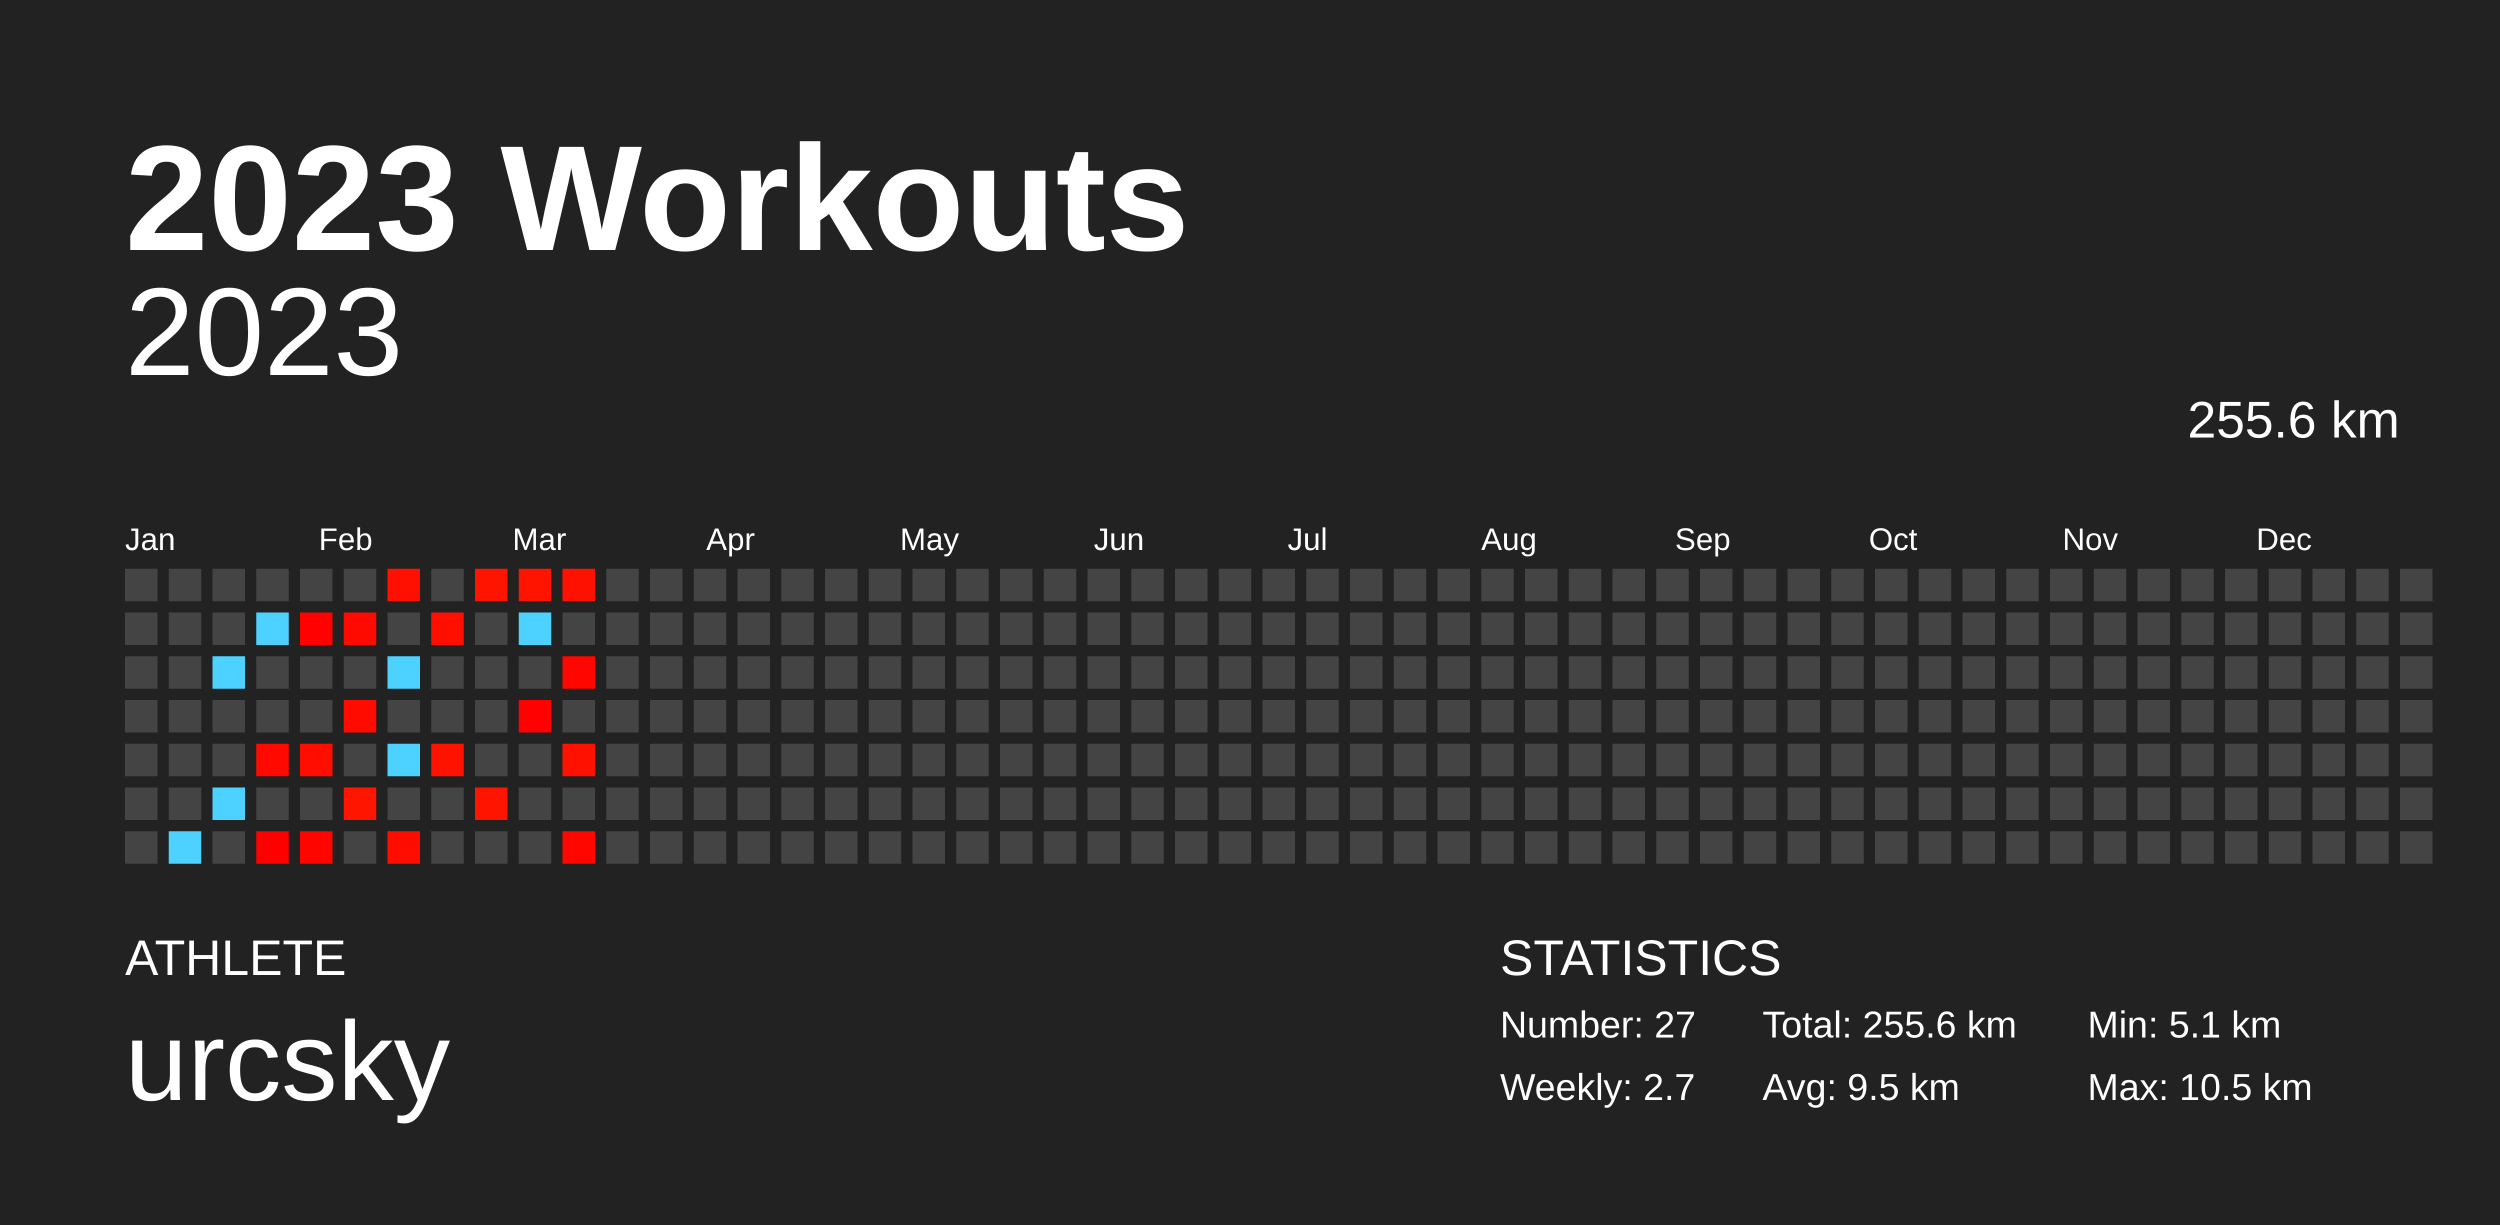
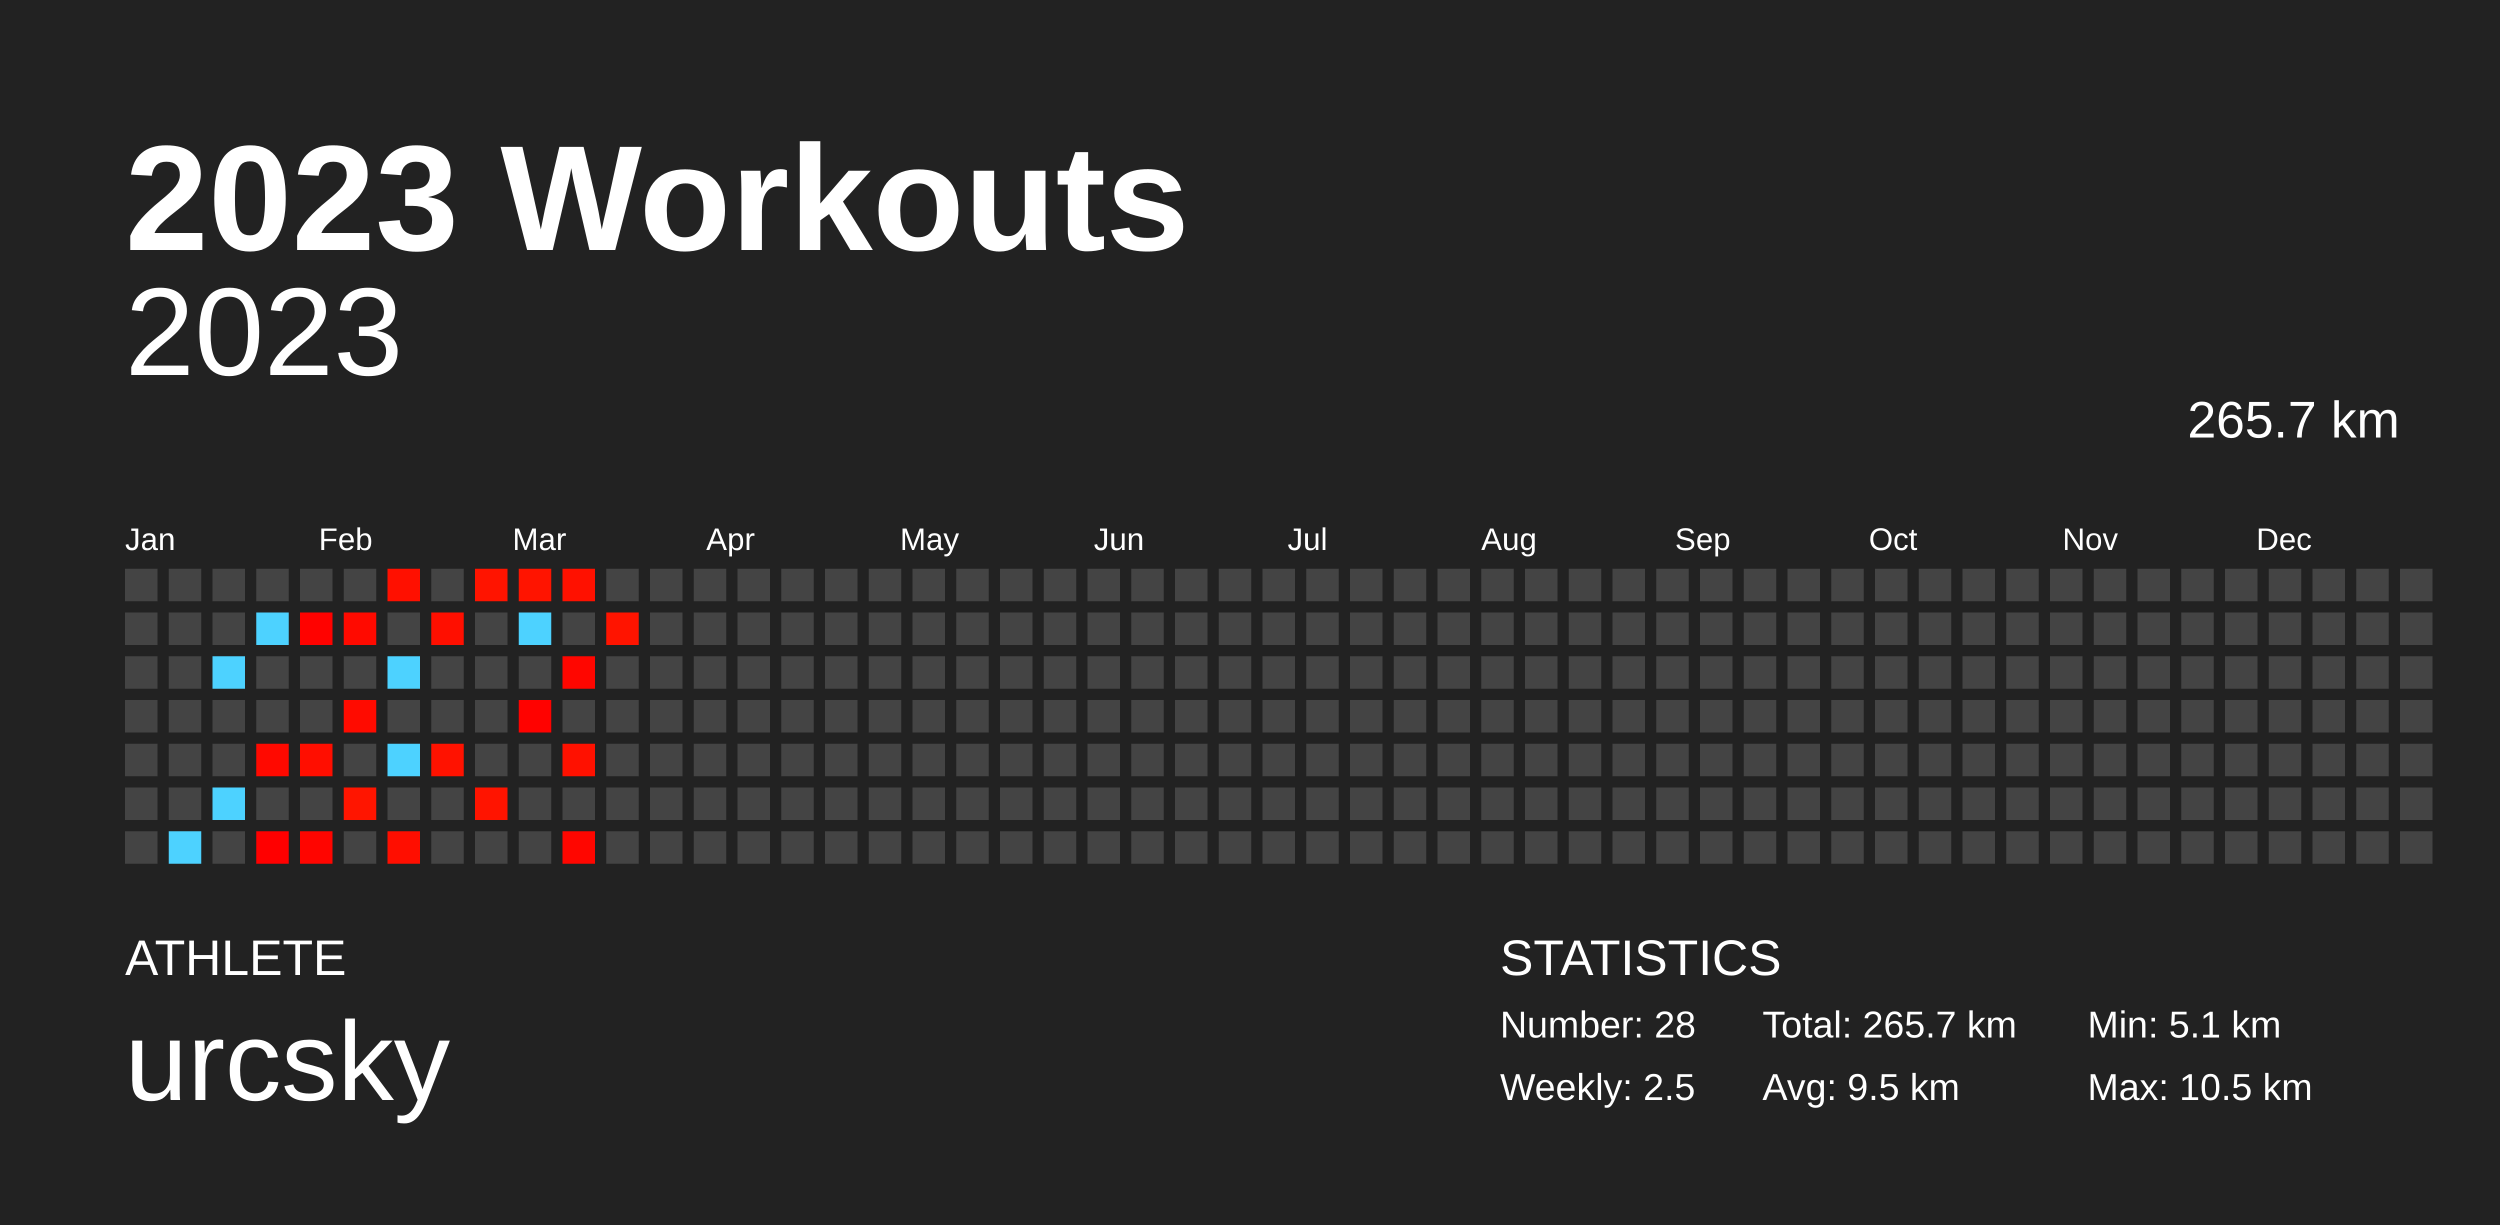
<svg xmlns="http://www.w3.org/2000/svg" baseProfile="full" height="98mm" version="1.1" viewBox="0,0,200,98" width="200mm">
  <defs />
  <rect fill="#222222" height="98" width="200" x="0" y="0" />
  <text fill="#FFFFFF" style="font-size:12px; font-family:Arial; font-weight:bold;" x="10" y="20">2023 Workouts</text>
  <text fill="#FFFFFF" style="font-size:4px; font-family:Arial" x="10" y="78">ATHLETE</text>
  <text fill="#FFFFFF" style="font-size:9px; font-family:Arial" x="10" y="88">urcsky</text>
  <text fill="#FFFFFF" style="font-size:4px; font-family:Arial" x="120" y="78">STATISTICS</text>
-   <text fill="#FFFFFF" style="font-size:3px; font-family:Arial" x="120" y="83">Number: 27</text>
-   <text fill="#FFFFFF" style="font-size:3px; font-family:Arial" x="120" y="88">Weekly: 2.7</text>
-   <text fill="#FFFFFF" style="font-size:3px; font-family:Arial" x="141" y="83">Total: 255.6 km</text>
+   <text fill="#FFFFFF" style="font-size:3px; font-family:Arial" x="120" y="83">Number: 28</text>
+   <text fill="#FFFFFF" style="font-size:3px; font-family:Arial" x="120" y="88">Weekly: 2.5</text>
+   <text fill="#FFFFFF" style="font-size:3px; font-family:Arial" x="141" y="83">Total: 265.7 km</text>
  <text fill="#FFFFFF" style="font-size:3px; font-family:Arial" x="141" y="88">Avg: 9.5 km</text>
  <text fill="#FFFFFF" style="font-size:3px; font-family:Arial" x="167" y="83">Min: 5.1 km</text>
  <text fill="#FFFFFF" style="font-size:3px; font-family:Arial" x="167" y="88">Max: 10.5 km</text>
  <text alignment-baseline="hanging" fill="#FFFFFF" style="font-size:10.0px; font-family:Arial;" x="10" y="30">2023</text>
-   <text alignment-baseline="hanging" fill="#FFFFFF" style="font-size:4.125px; font-family:Arial;" x="175" y="35">255.6 km</text>
+   <text alignment-baseline="hanging" fill="#FFFFFF" style="font-size:4.125px; font-family:Arial;" x="175" y="35">265.7 km</text>
  <text fill="#FFFFFF" style="font-size:2.5px; font-family:Arial" x="10.0" y="44">Jan</text>
  <text fill="#FFFFFF" style="font-size:2.5px; font-family:Arial" x="25.5" y="44">Feb</text>
  <text fill="#FFFFFF" style="font-size:2.5px; font-family:Arial" x="41.0" y="44">Mar</text>
  <text fill="#FFFFFF" style="font-size:2.5px; font-family:Arial" x="56.5" y="44">Apr</text>
  <text fill="#FFFFFF" style="font-size:2.5px; font-family:Arial" x="72.0" y="44">May</text>
  <text fill="#FFFFFF" style="font-size:2.5px; font-family:Arial" x="87.5" y="44">Jun</text>
  <text fill="#FFFFFF" style="font-size:2.5px; font-family:Arial" x="103.0" y="44">Jul</text>
  <text fill="#FFFFFF" style="font-size:2.5px; font-family:Arial" x="118.5" y="44">Aug</text>
  <text fill="#FFFFFF" style="font-size:2.5px; font-family:Arial" x="134.0" y="44">Sep</text>
  <text fill="#FFFFFF" style="font-size:2.5px; font-family:Arial" x="149.5" y="44">Oct</text>
  <text fill="#FFFFFF" style="font-size:2.5px; font-family:Arial" x="165.0" y="44">Nov</text>
  <text fill="#FFFFFF" style="font-size:2.5px; font-family:Arial" x="180.5" y="44">Dec</text>
  <rect fill="#444444" height="2.6" width="2.6" x="10.0" y="45.5" />
  <rect fill="#444444" height="2.6" width="2.6" x="10.0" y="49.0" />
  <rect fill="#444444" height="2.6" width="2.6" x="10.0" y="52.5" />
  <rect fill="#444444" height="2.6" width="2.6" x="10.0" y="56.0" />
  <rect fill="#444444" height="2.6" width="2.6" x="10.0" y="59.5" />
  <rect fill="#444444" height="2.6" width="2.6" x="10.0" y="63.0" />
  <rect fill="#444444" height="2.6" width="2.6" x="10.0" y="66.5" />
  <rect fill="#444444" height="2.6" width="2.6" x="13.5" y="45.5" />
  <rect fill="#444444" height="2.6" width="2.6" x="13.5" y="49.0" />
  <rect fill="#444444" height="2.6" width="2.6" x="13.5" y="52.5" />
  <rect fill="#444444" height="2.6" width="2.6" x="13.5" y="56.0" />
  <rect fill="#444444" height="2.6" width="2.6" x="13.5" y="59.5" />
  <rect fill="#444444" height="2.6" width="2.6" x="13.5" y="63.0" />
  <rect fill="#4dd2ff" height="2.6" width="2.6" x="13.5" y="66.5" />
  <rect fill="#444444" height="2.6" width="2.6" x="17.0" y="45.5" />
  <rect fill="#444444" height="2.6" width="2.6" x="17.0" y="49.0" />
  <rect fill="#4dd2ff" height="2.6" width="2.6" x="17.0" y="52.5" />
  <rect fill="#444444" height="2.6" width="2.6" x="17.0" y="56.0" />
  <rect fill="#444444" height="2.6" width="2.6" x="17.0" y="59.5" />
  <rect fill="#4dd2ff" height="2.6" width="2.6" x="17.0" y="63.0" />
  <rect fill="#444444" height="2.6" width="2.6" x="17.0" y="66.5" />
  <rect fill="#444444" height="2.6" width="2.6" x="20.5" y="45.5" />
  <rect fill="#4dd2ff" height="2.6" width="2.6" x="20.5" y="49.0" />
  <rect fill="#444444" height="2.6" width="2.6" x="20.5" y="52.5" />
  <rect fill="#444444" height="2.6" width="2.6" x="20.5" y="56.0" />
  <rect fill="#ff0900" height="2.6" width="2.6" x="20.5" y="59.5" />
  <rect fill="#444444" height="2.6" width="2.6" x="20.5" y="63.0" />
  <rect fill="#ff0000" height="2.6" width="2.6" x="20.5" y="66.5" />
  <rect fill="#444444" height="2.6" width="2.6" x="24.0" y="45.5" />
  <rect fill="#ff0200" height="2.6" width="2.6" x="24.0" y="49.0" />
  <rect fill="#444444" height="2.6" width="2.6" x="24.0" y="52.5" />
  <rect fill="#444444" height="2.6" width="2.6" x="24.0" y="56.0" />
  <rect fill="#ff0e00" height="2.6" width="2.6" x="24.0" y="59.5" />
  <rect fill="#444444" height="2.6" width="2.6" x="24.0" y="63.0" />
  <rect fill="#ff0500" height="2.6" width="2.6" x="24.0" y="66.5" />
  <rect fill="#444444" height="2.6" width="2.6" x="27.5" y="45.5" />
  <rect fill="#ff0a00" height="2.6" width="2.6" x="27.5" y="49.0" />
  <rect fill="#444444" height="2.6" width="2.6" x="27.5" y="52.5" />
  <rect fill="#ff0b00" height="2.6" width="2.6" x="27.5" y="56.0" />
  <rect fill="#444444" height="2.6" width="2.6" x="27.5" y="59.5" />
  <rect fill="#ff1500" height="2.6" width="2.6" x="27.5" y="63.0" />
  <rect fill="#444444" height="2.6" width="2.6" x="27.5" y="66.5" />
  <rect fill="#ff1000" height="2.6" width="2.6" x="31.0" y="45.5" />
  <rect fill="#444444" height="2.6" width="2.6" x="31.0" y="49.0" />
  <rect fill="#4dd2ff" height="2.6" width="2.6" x="31.0" y="52.5" />
  <rect fill="#444444" height="2.6" width="2.6" x="31.0" y="56.0" />
  <rect fill="#4dd2ff" height="2.6" width="2.6" x="31.0" y="59.5" />
  <rect fill="#444444" height="2.6" width="2.6" x="31.0" y="63.0" />
  <rect fill="#ff0e00" height="2.6" width="2.6" x="31.0" y="66.5" />
  <rect fill="#444444" height="2.6" width="2.6" x="34.5" y="45.5" />
  <rect fill="#ff0f00" height="2.6" width="2.6" x="34.5" y="49.0" />
  <rect fill="#444444" height="2.6" width="2.6" x="34.5" y="52.5" />
  <rect fill="#444444" height="2.6" width="2.6" x="34.5" y="56.0" />
  <rect fill="#ff1200" height="2.6" width="2.6" x="34.5" y="59.5" />
  <rect fill="#444444" height="2.6" width="2.6" x="34.5" y="63.0" />
  <rect fill="#444444" height="2.6" width="2.6" x="34.5" y="66.5" />
  <rect fill="#ff1400" height="2.6" width="2.6" x="38.0" y="45.5" />
  <rect fill="#444444" height="2.6" width="2.6" x="38.0" y="49.0" />
  <rect fill="#444444" height="2.6" width="2.6" x="38.0" y="52.5" />
  <rect fill="#444444" height="2.6" width="2.6" x="38.0" y="56.0" />
  <rect fill="#444444" height="2.6" width="2.6" x="38.0" y="59.5" />
  <rect fill="#ff1400" height="2.6" width="2.6" x="38.0" y="63.0" />
  <rect fill="#444444" height="2.6" width="2.6" x="38.0" y="66.5" />
  <rect fill="#ff1400" height="2.6" width="2.6" x="41.5" y="45.5" />
  <rect fill="#4dd2ff" height="2.6" width="2.6" x="41.5" y="49.0" />
  <rect fill="#444444" height="2.6" width="2.6" x="41.5" y="52.5" />
  <rect fill="#ff0200" height="2.6" width="2.6" x="41.5" y="56.0" />
  <rect fill="#444444" height="2.6" width="2.6" x="41.5" y="59.5" />
  <rect fill="#444444" height="2.6" width="2.6" x="41.5" y="63.0" />
  <rect fill="#444444" height="2.6" width="2.6" x="41.5" y="66.5" />
  <rect fill="#ff1100" height="2.6" width="2.6" x="45.0" y="45.5" />
  <rect fill="#444444" height="2.6" width="2.6" x="45.0" y="49.0" />
  <rect fill="#ff0600" height="2.6" width="2.6" x="45.0" y="52.5" />
  <rect fill="#444444" height="2.6" width="2.6" x="45.0" y="56.0" />
  <rect fill="#ff1100" height="2.6" width="2.6" x="45.0" y="59.5" />
  <rect fill="#444444" height="2.6" width="2.6" x="45.0" y="63.0" />
  <rect fill="#ff0600" height="2.6" width="2.6" x="45.0" y="66.5" />
  <rect fill="#444444" height="2.6" width="2.6" x="48.5" y="45.5" />
-   <rect fill="#444444" height="2.6" width="2.6" x="48.5" y="49.0" />
+   <rect fill="#ff1400" height="2.6" width="2.6" x="48.5" y="49.0" />
  <rect fill="#444444" height="2.6" width="2.6" x="48.5" y="52.5" />
  <rect fill="#444444" height="2.6" width="2.6" x="48.5" y="56.0" />
  <rect fill="#444444" height="2.6" width="2.6" x="48.5" y="59.5" />
  <rect fill="#444444" height="2.6" width="2.6" x="48.5" y="63.0" />
  <rect fill="#444444" height="2.6" width="2.6" x="48.5" y="66.5" />
  <rect fill="#444444" height="2.6" width="2.6" x="52.0" y="45.5" />
  <rect fill="#444444" height="2.6" width="2.6" x="52.0" y="49.0" />
  <rect fill="#444444" height="2.6" width="2.6" x="52.0" y="52.5" />
  <rect fill="#444444" height="2.6" width="2.6" x="52.0" y="56.0" />
  <rect fill="#444444" height="2.6" width="2.6" x="52.0" y="59.5" />
  <rect fill="#444444" height="2.6" width="2.6" x="52.0" y="63.0" />
  <rect fill="#444444" height="2.6" width="2.6" x="52.0" y="66.5" />
  <rect fill="#444444" height="2.6" width="2.6" x="55.5" y="45.5" />
  <rect fill="#444444" height="2.6" width="2.6" x="55.5" y="49.0" />
  <rect fill="#444444" height="2.6" width="2.6" x="55.5" y="52.5" />
  <rect fill="#444444" height="2.6" width="2.6" x="55.5" y="56.0" />
  <rect fill="#444444" height="2.6" width="2.6" x="55.5" y="59.5" />
  <rect fill="#444444" height="2.6" width="2.6" x="55.5" y="63.0" />
  <rect fill="#444444" height="2.6" width="2.6" x="55.5" y="66.5" />
  <rect fill="#444444" height="2.6" width="2.6" x="59.0" y="45.5" />
  <rect fill="#444444" height="2.6" width="2.6" x="59.0" y="49.0" />
  <rect fill="#444444" height="2.6" width="2.6" x="59.0" y="52.5" />
  <rect fill="#444444" height="2.6" width="2.6" x="59.0" y="56.0" />
  <rect fill="#444444" height="2.6" width="2.6" x="59.0" y="59.5" />
  <rect fill="#444444" height="2.6" width="2.6" x="59.0" y="63.0" />
  <rect fill="#444444" height="2.6" width="2.6" x="59.0" y="66.5" />
  <rect fill="#444444" height="2.6" width="2.6" x="62.5" y="45.5" />
  <rect fill="#444444" height="2.6" width="2.6" x="62.5" y="49.0" />
  <rect fill="#444444" height="2.6" width="2.6" x="62.5" y="52.5" />
  <rect fill="#444444" height="2.6" width="2.6" x="62.5" y="56.0" />
  <rect fill="#444444" height="2.6" width="2.6" x="62.5" y="59.5" />
  <rect fill="#444444" height="2.6" width="2.6" x="62.5" y="63.0" />
  <rect fill="#444444" height="2.6" width="2.6" x="62.5" y="66.5" />
  <rect fill="#444444" height="2.6" width="2.6" x="66.0" y="45.5" />
  <rect fill="#444444" height="2.6" width="2.6" x="66.0" y="49.0" />
  <rect fill="#444444" height="2.6" width="2.6" x="66.0" y="52.5" />
  <rect fill="#444444" height="2.6" width="2.6" x="66.0" y="56.0" />
  <rect fill="#444444" height="2.6" width="2.6" x="66.0" y="59.5" />
  <rect fill="#444444" height="2.6" width="2.6" x="66.0" y="63.0" />
  <rect fill="#444444" height="2.6" width="2.6" x="66.0" y="66.5" />
  <rect fill="#444444" height="2.6" width="2.6" x="69.5" y="45.5" />
  <rect fill="#444444" height="2.6" width="2.6" x="69.5" y="49.0" />
  <rect fill="#444444" height="2.6" width="2.6" x="69.5" y="52.5" />
  <rect fill="#444444" height="2.6" width="2.6" x="69.5" y="56.0" />
  <rect fill="#444444" height="2.6" width="2.6" x="69.5" y="59.5" />
  <rect fill="#444444" height="2.6" width="2.6" x="69.5" y="63.0" />
  <rect fill="#444444" height="2.6" width="2.6" x="69.5" y="66.5" />
  <rect fill="#444444" height="2.6" width="2.6" x="73.0" y="45.5" />
  <rect fill="#444444" height="2.6" width="2.6" x="73.0" y="49.0" />
  <rect fill="#444444" height="2.6" width="2.6" x="73.0" y="52.5" />
  <rect fill="#444444" height="2.6" width="2.6" x="73.0" y="56.0" />
  <rect fill="#444444" height="2.6" width="2.6" x="73.0" y="59.5" />
  <rect fill="#444444" height="2.6" width="2.6" x="73.0" y="63.0" />
  <rect fill="#444444" height="2.6" width="2.6" x="73.0" y="66.5" />
  <rect fill="#444444" height="2.6" width="2.6" x="76.5" y="45.5" />
  <rect fill="#444444" height="2.6" width="2.6" x="76.5" y="49.0" />
  <rect fill="#444444" height="2.6" width="2.6" x="76.5" y="52.5" />
  <rect fill="#444444" height="2.6" width="2.6" x="76.5" y="56.0" />
  <rect fill="#444444" height="2.6" width="2.6" x="76.5" y="59.5" />
  <rect fill="#444444" height="2.6" width="2.6" x="76.5" y="63.0" />
  <rect fill="#444444" height="2.6" width="2.6" x="76.5" y="66.5" />
  <rect fill="#444444" height="2.6" width="2.6" x="80.0" y="45.5" />
  <rect fill="#444444" height="2.6" width="2.6" x="80.0" y="49.0" />
  <rect fill="#444444" height="2.6" width="2.6" x="80.0" y="52.5" />
  <rect fill="#444444" height="2.6" width="2.6" x="80.0" y="56.0" />
  <rect fill="#444444" height="2.6" width="2.6" x="80.0" y="59.5" />
  <rect fill="#444444" height="2.6" width="2.6" x="80.0" y="63.0" />
  <rect fill="#444444" height="2.6" width="2.6" x="80.0" y="66.5" />
  <rect fill="#444444" height="2.6" width="2.6" x="83.5" y="45.5" />
  <rect fill="#444444" height="2.6" width="2.6" x="83.5" y="49.0" />
  <rect fill="#444444" height="2.6" width="2.6" x="83.5" y="52.5" />
  <rect fill="#444444" height="2.6" width="2.6" x="83.5" y="56.0" />
  <rect fill="#444444" height="2.6" width="2.6" x="83.5" y="59.5" />
  <rect fill="#444444" height="2.6" width="2.6" x="83.5" y="63.0" />
  <rect fill="#444444" height="2.6" width="2.6" x="83.5" y="66.5" />
  <rect fill="#444444" height="2.6" width="2.6" x="87.0" y="45.5" />
  <rect fill="#444444" height="2.6" width="2.6" x="87.0" y="49.0" />
  <rect fill="#444444" height="2.6" width="2.6" x="87.0" y="52.5" />
  <rect fill="#444444" height="2.6" width="2.6" x="87.0" y="56.0" />
  <rect fill="#444444" height="2.6" width="2.6" x="87.0" y="59.5" />
  <rect fill="#444444" height="2.6" width="2.6" x="87.0" y="63.0" />
  <rect fill="#444444" height="2.6" width="2.6" x="87.0" y="66.5" />
  <rect fill="#444444" height="2.6" width="2.6" x="90.5" y="45.5" />
  <rect fill="#444444" height="2.6" width="2.6" x="90.5" y="49.0" />
  <rect fill="#444444" height="2.6" width="2.6" x="90.5" y="52.5" />
  <rect fill="#444444" height="2.6" width="2.6" x="90.5" y="56.0" />
  <rect fill="#444444" height="2.6" width="2.6" x="90.5" y="59.5" />
  <rect fill="#444444" height="2.6" width="2.6" x="90.5" y="63.0" />
  <rect fill="#444444" height="2.6" width="2.6" x="90.5" y="66.5" />
  <rect fill="#444444" height="2.6" width="2.6" x="94.0" y="45.5" />
  <rect fill="#444444" height="2.6" width="2.6" x="94.0" y="49.0" />
  <rect fill="#444444" height="2.6" width="2.6" x="94.0" y="52.5" />
  <rect fill="#444444" height="2.6" width="2.6" x="94.0" y="56.0" />
  <rect fill="#444444" height="2.6" width="2.6" x="94.0" y="59.5" />
  <rect fill="#444444" height="2.6" width="2.6" x="94.0" y="63.0" />
  <rect fill="#444444" height="2.6" width="2.6" x="94.0" y="66.5" />
  <rect fill="#444444" height="2.6" width="2.6" x="97.5" y="45.5" />
  <rect fill="#444444" height="2.6" width="2.6" x="97.5" y="49.0" />
  <rect fill="#444444" height="2.6" width="2.6" x="97.5" y="52.5" />
  <rect fill="#444444" height="2.6" width="2.6" x="97.5" y="56.0" />
  <rect fill="#444444" height="2.6" width="2.6" x="97.5" y="59.5" />
  <rect fill="#444444" height="2.6" width="2.6" x="97.5" y="63.0" />
  <rect fill="#444444" height="2.6" width="2.6" x="97.5" y="66.5" />
  <rect fill="#444444" height="2.6" width="2.6" x="101.0" y="45.5" />
  <rect fill="#444444" height="2.6" width="2.6" x="101.0" y="49.0" />
  <rect fill="#444444" height="2.6" width="2.6" x="101.0" y="52.5" />
  <rect fill="#444444" height="2.6" width="2.6" x="101.0" y="56.0" />
  <rect fill="#444444" height="2.6" width="2.6" x="101.0" y="59.5" />
  <rect fill="#444444" height="2.6" width="2.6" x="101.0" y="63.0" />
  <rect fill="#444444" height="2.6" width="2.6" x="101.0" y="66.5" />
  <rect fill="#444444" height="2.6" width="2.6" x="104.5" y="45.5" />
  <rect fill="#444444" height="2.6" width="2.6" x="104.5" y="49.0" />
  <rect fill="#444444" height="2.6" width="2.6" x="104.5" y="52.5" />
  <rect fill="#444444" height="2.6" width="2.6" x="104.5" y="56.0" />
  <rect fill="#444444" height="2.6" width="2.6" x="104.5" y="59.5" />
  <rect fill="#444444" height="2.6" width="2.6" x="104.5" y="63.0" />
  <rect fill="#444444" height="2.6" width="2.6" x="104.5" y="66.5" />
  <rect fill="#444444" height="2.6" width="2.6" x="108.0" y="45.5" />
  <rect fill="#444444" height="2.6" width="2.6" x="108.0" y="49.0" />
  <rect fill="#444444" height="2.6" width="2.6" x="108.0" y="52.5" />
  <rect fill="#444444" height="2.6" width="2.6" x="108.0" y="56.0" />
  <rect fill="#444444" height="2.6" width="2.6" x="108.0" y="59.5" />
  <rect fill="#444444" height="2.6" width="2.6" x="108.0" y="63.0" />
  <rect fill="#444444" height="2.6" width="2.6" x="108.0" y="66.5" />
  <rect fill="#444444" height="2.6" width="2.6" x="111.5" y="45.5" />
  <rect fill="#444444" height="2.6" width="2.6" x="111.5" y="49.0" />
  <rect fill="#444444" height="2.6" width="2.6" x="111.5" y="52.5" />
  <rect fill="#444444" height="2.6" width="2.6" x="111.5" y="56.0" />
  <rect fill="#444444" height="2.6" width="2.6" x="111.5" y="59.5" />
  <rect fill="#444444" height="2.6" width="2.6" x="111.5" y="63.0" />
  <rect fill="#444444" height="2.6" width="2.6" x="111.5" y="66.5" />
  <rect fill="#444444" height="2.6" width="2.6" x="115.0" y="45.5" />
  <rect fill="#444444" height="2.6" width="2.6" x="115.0" y="49.0" />
  <rect fill="#444444" height="2.6" width="2.6" x="115.0" y="52.5" />
  <rect fill="#444444" height="2.6" width="2.6" x="115.0" y="56.0" />
  <rect fill="#444444" height="2.6" width="2.6" x="115.0" y="59.5" />
  <rect fill="#444444" height="2.6" width="2.6" x="115.0" y="63.0" />
  <rect fill="#444444" height="2.6" width="2.6" x="115.0" y="66.5" />
  <rect fill="#444444" height="2.6" width="2.6" x="118.5" y="45.5" />
  <rect fill="#444444" height="2.6" width="2.6" x="118.5" y="49.0" />
  <rect fill="#444444" height="2.6" width="2.6" x="118.5" y="52.5" />
  <rect fill="#444444" height="2.6" width="2.6" x="118.5" y="56.0" />
  <rect fill="#444444" height="2.6" width="2.6" x="118.5" y="59.5" />
  <rect fill="#444444" height="2.6" width="2.6" x="118.5" y="63.0" />
  <rect fill="#444444" height="2.6" width="2.6" x="118.5" y="66.5" />
  <rect fill="#444444" height="2.6" width="2.6" x="122.0" y="45.5" />
  <rect fill="#444444" height="2.6" width="2.6" x="122.0" y="49.0" />
  <rect fill="#444444" height="2.6" width="2.6" x="122.0" y="52.5" />
  <rect fill="#444444" height="2.6" width="2.6" x="122.0" y="56.0" />
  <rect fill="#444444" height="2.6" width="2.6" x="122.0" y="59.5" />
  <rect fill="#444444" height="2.6" width="2.6" x="122.0" y="63.0" />
  <rect fill="#444444" height="2.6" width="2.6" x="122.0" y="66.5" />
  <rect fill="#444444" height="2.6" width="2.6" x="125.5" y="45.5" />
  <rect fill="#444444" height="2.6" width="2.6" x="125.5" y="49.0" />
  <rect fill="#444444" height="2.6" width="2.6" x="125.5" y="52.5" />
  <rect fill="#444444" height="2.6" width="2.6" x="125.5" y="56.0" />
  <rect fill="#444444" height="2.6" width="2.6" x="125.5" y="59.5" />
  <rect fill="#444444" height="2.6" width="2.6" x="125.5" y="63.0" />
  <rect fill="#444444" height="2.6" width="2.6" x="125.5" y="66.5" />
  <rect fill="#444444" height="2.6" width="2.6" x="129.0" y="45.5" />
  <rect fill="#444444" height="2.6" width="2.6" x="129.0" y="49.0" />
  <rect fill="#444444" height="2.6" width="2.6" x="129.0" y="52.5" />
  <rect fill="#444444" height="2.6" width="2.6" x="129.0" y="56.0" />
  <rect fill="#444444" height="2.6" width="2.6" x="129.0" y="59.5" />
  <rect fill="#444444" height="2.6" width="2.6" x="129.0" y="63.0" />
  <rect fill="#444444" height="2.6" width="2.6" x="129.0" y="66.5" />
  <rect fill="#444444" height="2.6" width="2.6" x="132.5" y="45.5" />
  <rect fill="#444444" height="2.6" width="2.6" x="132.5" y="49.0" />
  <rect fill="#444444" height="2.6" width="2.6" x="132.5" y="52.5" />
  <rect fill="#444444" height="2.6" width="2.6" x="132.5" y="56.0" />
  <rect fill="#444444" height="2.6" width="2.6" x="132.5" y="59.5" />
  <rect fill="#444444" height="2.6" width="2.6" x="132.5" y="63.0" />
  <rect fill="#444444" height="2.6" width="2.6" x="132.5" y="66.5" />
  <rect fill="#444444" height="2.6" width="2.6" x="136.0" y="45.5" />
  <rect fill="#444444" height="2.6" width="2.6" x="136.0" y="49.0" />
  <rect fill="#444444" height="2.6" width="2.6" x="136.0" y="52.5" />
  <rect fill="#444444" height="2.6" width="2.6" x="136.0" y="56.0" />
  <rect fill="#444444" height="2.6" width="2.6" x="136.0" y="59.5" />
  <rect fill="#444444" height="2.6" width="2.6" x="136.0" y="63.0" />
  <rect fill="#444444" height="2.6" width="2.6" x="136.0" y="66.5" />
  <rect fill="#444444" height="2.6" width="2.6" x="139.5" y="45.5" />
  <rect fill="#444444" height="2.6" width="2.6" x="139.5" y="49.0" />
  <rect fill="#444444" height="2.6" width="2.6" x="139.5" y="52.5" />
  <rect fill="#444444" height="2.6" width="2.6" x="139.5" y="56.0" />
  <rect fill="#444444" height="2.6" width="2.6" x="139.5" y="59.5" />
  <rect fill="#444444" height="2.6" width="2.6" x="139.5" y="63.0" />
  <rect fill="#444444" height="2.6" width="2.6" x="139.5" y="66.5" />
  <rect fill="#444444" height="2.6" width="2.6" x="143.0" y="45.5" />
  <rect fill="#444444" height="2.6" width="2.6" x="143.0" y="49.0" />
  <rect fill="#444444" height="2.6" width="2.6" x="143.0" y="52.5" />
  <rect fill="#444444" height="2.6" width="2.6" x="143.0" y="56.0" />
  <rect fill="#444444" height="2.6" width="2.6" x="143.0" y="59.5" />
  <rect fill="#444444" height="2.6" width="2.6" x="143.0" y="63.0" />
  <rect fill="#444444" height="2.6" width="2.6" x="143.0" y="66.5" />
  <rect fill="#444444" height="2.6" width="2.6" x="146.5" y="45.5" />
  <rect fill="#444444" height="2.6" width="2.6" x="146.5" y="49.0" />
  <rect fill="#444444" height="2.6" width="2.6" x="146.5" y="52.5" />
  <rect fill="#444444" height="2.6" width="2.6" x="146.5" y="56.0" />
  <rect fill="#444444" height="2.6" width="2.6" x="146.5" y="59.5" />
  <rect fill="#444444" height="2.6" width="2.6" x="146.5" y="63.0" />
  <rect fill="#444444" height="2.6" width="2.6" x="146.5" y="66.5" />
  <rect fill="#444444" height="2.6" width="2.6" x="150.0" y="45.5" />
  <rect fill="#444444" height="2.6" width="2.6" x="150.0" y="49.0" />
  <rect fill="#444444" height="2.6" width="2.6" x="150.0" y="52.5" />
  <rect fill="#444444" height="2.6" width="2.6" x="150.0" y="56.0" />
  <rect fill="#444444" height="2.6" width="2.6" x="150.0" y="59.5" />
  <rect fill="#444444" height="2.6" width="2.6" x="150.0" y="63.0" />
  <rect fill="#444444" height="2.6" width="2.6" x="150.0" y="66.5" />
  <rect fill="#444444" height="2.6" width="2.6" x="153.5" y="45.5" />
  <rect fill="#444444" height="2.6" width="2.6" x="153.5" y="49.0" />
  <rect fill="#444444" height="2.6" width="2.6" x="153.5" y="52.5" />
  <rect fill="#444444" height="2.6" width="2.6" x="153.5" y="56.0" />
  <rect fill="#444444" height="2.6" width="2.6" x="153.5" y="59.5" />
  <rect fill="#444444" height="2.6" width="2.6" x="153.5" y="63.0" />
  <rect fill="#444444" height="2.6" width="2.6" x="153.5" y="66.5" />
  <rect fill="#444444" height="2.6" width="2.6" x="157.0" y="45.5" />
  <rect fill="#444444" height="2.6" width="2.6" x="157.0" y="49.0" />
  <rect fill="#444444" height="2.6" width="2.6" x="157.0" y="52.5" />
  <rect fill="#444444" height="2.6" width="2.6" x="157.0" y="56.0" />
  <rect fill="#444444" height="2.6" width="2.6" x="157.0" y="59.5" />
  <rect fill="#444444" height="2.6" width="2.6" x="157.0" y="63.0" />
  <rect fill="#444444" height="2.6" width="2.6" x="157.0" y="66.5" />
  <rect fill="#444444" height="2.6" width="2.6" x="160.5" y="45.5" />
  <rect fill="#444444" height="2.6" width="2.6" x="160.5" y="49.0" />
  <rect fill="#444444" height="2.6" width="2.6" x="160.5" y="52.5" />
  <rect fill="#444444" height="2.6" width="2.6" x="160.5" y="56.0" />
  <rect fill="#444444" height="2.6" width="2.6" x="160.5" y="59.5" />
  <rect fill="#444444" height="2.6" width="2.6" x="160.5" y="63.0" />
  <rect fill="#444444" height="2.6" width="2.6" x="160.5" y="66.5" />
  <rect fill="#444444" height="2.6" width="2.6" x="164.0" y="45.5" />
  <rect fill="#444444" height="2.6" width="2.6" x="164.0" y="49.0" />
  <rect fill="#444444" height="2.6" width="2.6" x="164.0" y="52.5" />
  <rect fill="#444444" height="2.6" width="2.6" x="164.0" y="56.0" />
  <rect fill="#444444" height="2.6" width="2.6" x="164.0" y="59.5" />
  <rect fill="#444444" height="2.6" width="2.6" x="164.0" y="63.0" />
  <rect fill="#444444" height="2.6" width="2.6" x="164.0" y="66.5" />
  <rect fill="#444444" height="2.6" width="2.6" x="167.5" y="45.5" />
  <rect fill="#444444" height="2.6" width="2.6" x="167.5" y="49.0" />
  <rect fill="#444444" height="2.6" width="2.6" x="167.5" y="52.5" />
  <rect fill="#444444" height="2.6" width="2.6" x="167.5" y="56.0" />
  <rect fill="#444444" height="2.6" width="2.6" x="167.5" y="59.5" />
  <rect fill="#444444" height="2.6" width="2.6" x="167.5" y="63.0" />
  <rect fill="#444444" height="2.6" width="2.6" x="167.5" y="66.5" />
  <rect fill="#444444" height="2.6" width="2.6" x="171.0" y="45.5" />
  <rect fill="#444444" height="2.6" width="2.6" x="171.0" y="49.0" />
  <rect fill="#444444" height="2.6" width="2.6" x="171.0" y="52.5" />
  <rect fill="#444444" height="2.6" width="2.6" x="171.0" y="56.0" />
  <rect fill="#444444" height="2.6" width="2.6" x="171.0" y="59.5" />
  <rect fill="#444444" height="2.6" width="2.6" x="171.0" y="63.0" />
  <rect fill="#444444" height="2.6" width="2.6" x="171.0" y="66.5" />
  <rect fill="#444444" height="2.6" width="2.6" x="174.5" y="45.5" />
  <rect fill="#444444" height="2.6" width="2.6" x="174.5" y="49.0" />
  <rect fill="#444444" height="2.6" width="2.6" x="174.5" y="52.5" />
  <rect fill="#444444" height="2.6" width="2.6" x="174.5" y="56.0" />
  <rect fill="#444444" height="2.6" width="2.6" x="174.5" y="59.5" />
  <rect fill="#444444" height="2.6" width="2.6" x="174.5" y="63.0" />
  <rect fill="#444444" height="2.6" width="2.6" x="174.5" y="66.5" />
  <rect fill="#444444" height="2.6" width="2.6" x="178.0" y="45.5" />
  <rect fill="#444444" height="2.6" width="2.6" x="178.0" y="49.0" />
  <rect fill="#444444" height="2.6" width="2.6" x="178.0" y="52.5" />
  <rect fill="#444444" height="2.6" width="2.6" x="178.0" y="56.0" />
  <rect fill="#444444" height="2.6" width="2.6" x="178.0" y="59.5" />
  <rect fill="#444444" height="2.6" width="2.6" x="178.0" y="63.0" />
  <rect fill="#444444" height="2.6" width="2.6" x="178.0" y="66.5" />
  <rect fill="#444444" height="2.6" width="2.6" x="181.5" y="45.5" />
  <rect fill="#444444" height="2.6" width="2.6" x="181.5" y="49.0" />
  <rect fill="#444444" height="2.6" width="2.6" x="181.5" y="52.5" />
  <rect fill="#444444" height="2.6" width="2.6" x="181.5" y="56.0" />
  <rect fill="#444444" height="2.6" width="2.6" x="181.5" y="59.5" />
  <rect fill="#444444" height="2.6" width="2.6" x="181.5" y="63.0" />
  <rect fill="#444444" height="2.6" width="2.6" x="181.5" y="66.5" />
  <rect fill="#444444" height="2.6" width="2.6" x="185.0" y="45.5" />
  <rect fill="#444444" height="2.6" width="2.6" x="185.0" y="49.0" />
  <rect fill="#444444" height="2.6" width="2.6" x="185.0" y="52.5" />
  <rect fill="#444444" height="2.6" width="2.6" x="185.0" y="56.0" />
  <rect fill="#444444" height="2.6" width="2.6" x="185.0" y="59.5" />
  <rect fill="#444444" height="2.6" width="2.6" x="185.0" y="63.0" />
  <rect fill="#444444" height="2.6" width="2.6" x="185.0" y="66.5" />
  <rect fill="#444444" height="2.6" width="2.6" x="188.5" y="45.5" />
  <rect fill="#444444" height="2.6" width="2.6" x="188.5" y="49.0" />
  <rect fill="#444444" height="2.6" width="2.6" x="188.5" y="52.5" />
  <rect fill="#444444" height="2.6" width="2.6" x="188.5" y="56.0" />
  <rect fill="#444444" height="2.6" width="2.6" x="188.5" y="59.5" />
  <rect fill="#444444" height="2.6" width="2.6" x="188.5" y="63.0" />
  <rect fill="#444444" height="2.6" width="2.6" x="188.5" y="66.5" />
  <rect fill="#444444" height="2.6" width="2.6" x="192.0" y="45.5" />
  <rect fill="#444444" height="2.6" width="2.6" x="192.0" y="49.0" />
  <rect fill="#444444" height="2.6" width="2.6" x="192.0" y="52.5" />
  <rect fill="#444444" height="2.6" width="2.6" x="192.0" y="56.0" />
  <rect fill="#444444" height="2.6" width="2.6" x="192.0" y="59.5" />
  <rect fill="#444444" height="2.6" width="2.6" x="192.0" y="63.0" />
  <rect fill="#444444" height="2.6" width="2.6" x="192.0" y="66.5" />
</svg>
